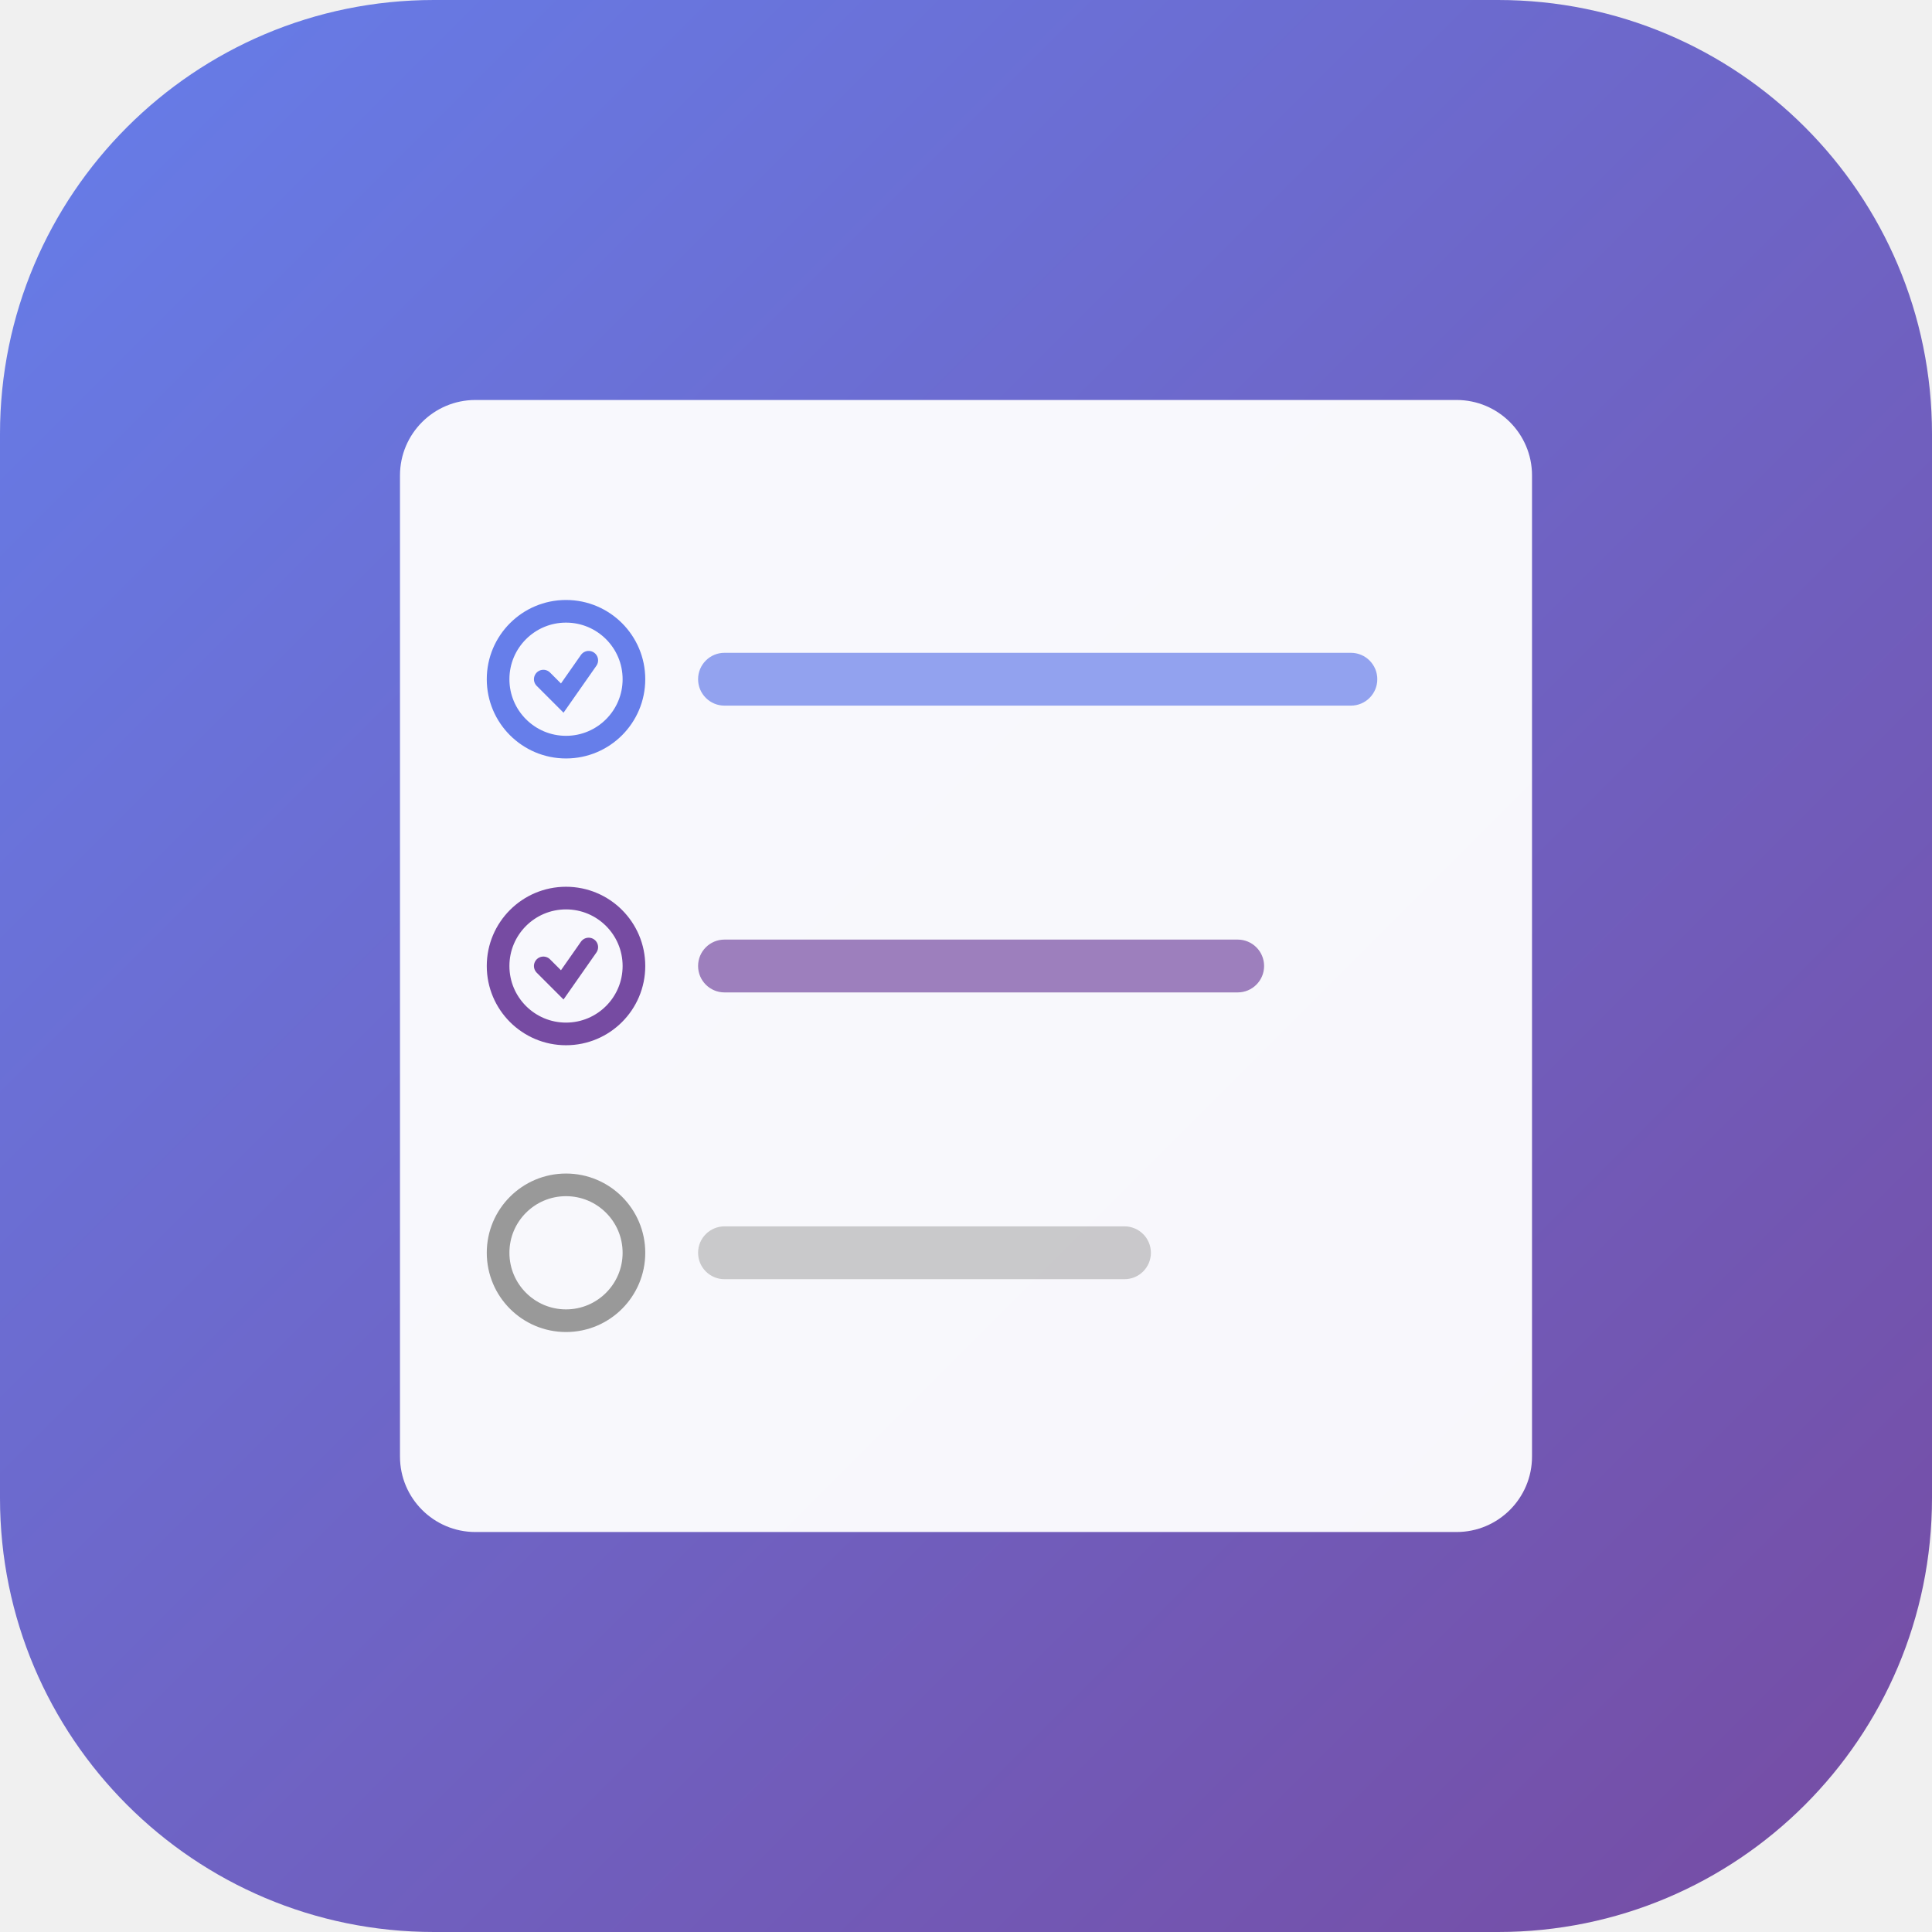
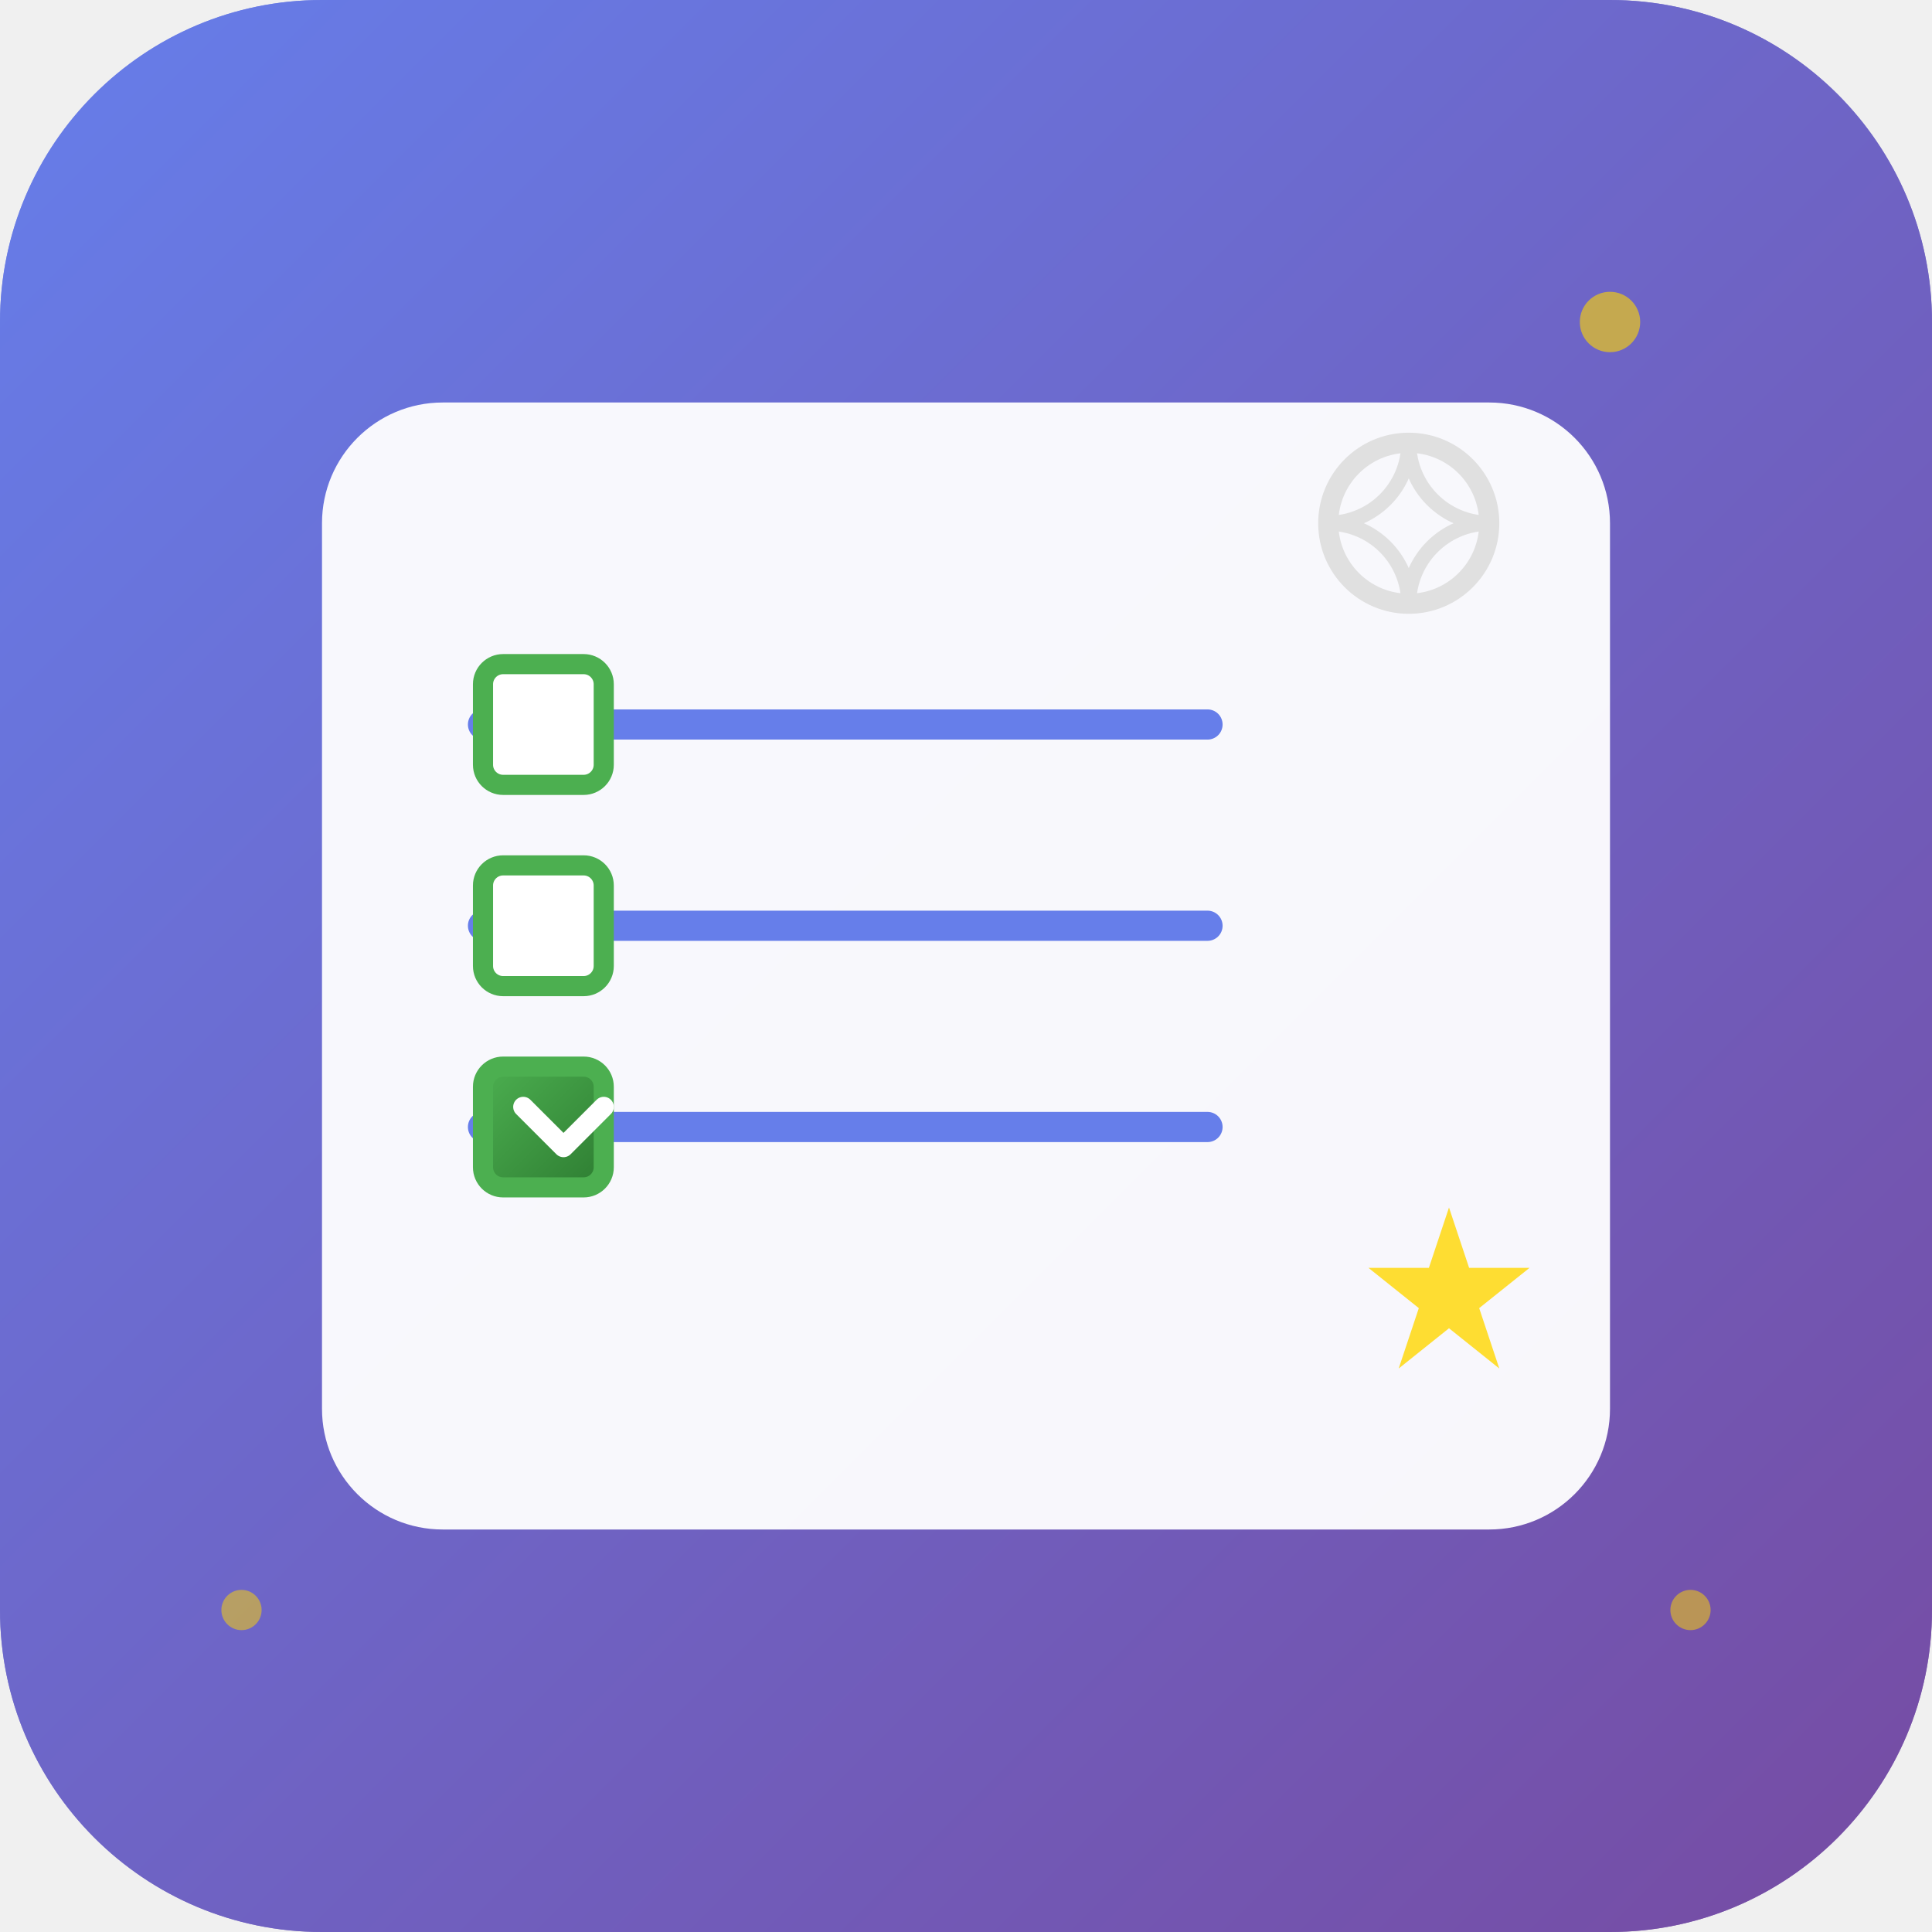
- <svg xmlns="http://www.w3.org/2000/svg" width="512" height="512" viewBox="0 0 512 512">
+ <svg xmlns="http://www.w3.org/2000/svg" width="192" height="192" viewBox="0 0 192 192" fill="none">
  <defs>
-     <linearGradient id="gradient" x1="0%" y1="0%" x2="100%" y2="100%">
+     <linearGradient id="bgGradient" x1="0%" y1="0%" x2="100%" y2="100%">
      <stop offset="0%" style="stop-color:#667eea;stop-opacity:1" />
      <stop offset="100%" style="stop-color:#764ba2;stop-opacity:1" />
    </linearGradient>
+     <linearGradient id="checkGradient" x1="0%" y1="0%" x2="100%" y2="100%">
+       <stop offset="0%" style="stop-color:#4CAF50;stop-opacity:1" />
+       <stop offset="100%" style="stop-color:#2E7D32;stop-opacity:1" />
+     </linearGradient>
  </defs>
-   <rect width="512" height="512" rx="115" fill="url(#gradient)" />
-   <rect x="106" y="106" width="300" height="300" rx="20" fill="white" opacity="0.95" />
-   <circle cx="150" cy="180" r="18" fill="none" stroke="#667eea" stroke-width="6" />
-   <path d="M 144 180 L 149 185 L 156 175" fill="none" stroke="#667eea" stroke-width="5" stroke-linecap="round" />
-   <rect x="185" y="173" width="180" height="14" rx="7" fill="#667eea" opacity="0.7" />
-   <circle cx="150" cy="256" r="18" fill="none" stroke="#764ba2" stroke-width="6" />
-   <path d="M 144 256 L 149 261 L 156 251" fill="none" stroke="#764ba2" stroke-width="5" stroke-linecap="round" />
-   <rect x="185" y="249" width="150" height="14" rx="7" fill="#764ba2" opacity="0.7" />
-   <circle cx="150" cy="332" r="18" fill="none" stroke="#999" stroke-width="6" />
-   <rect x="185" y="325" width="120" height="14" rx="7" fill="#999" opacity="0.5" />
+   <rect width="192" height="192" rx="32" fill="url(#bgGradient)" />
+   <rect width="192" height="192" rx="32" fill="url(#bgGradient)" opacity="0.8" />
+   <rect x="32" y="40" width="128" height="112" rx="12" fill="white" opacity="0.95" />
+   <circle cx="140" cy="52" r="8" fill="none" stroke="#E0E0E0" stroke-width="2" />
+   <path d="M 140 44 A 8 8 0 0 1 132 52 A 8 8 0 0 1 140 60 A 8 8 0 0 1 148 52 A 8 8 0 0 1 140 44" fill="none" stroke="#E0E0E0" stroke-width="1.5" />
+   <line x1="48" y1="72" x2="120" y2="72" stroke="#667eea" stroke-width="3" stroke-linecap="round" />
+   <line x1="48" y1="92" x2="120" y2="92" stroke="#667eea" stroke-width="3" stroke-linecap="round" />
+   <line x1="48" y1="112" x2="120" y2="112" stroke="#667eea" stroke-width="3" stroke-linecap="round" />
+   <rect x="48" y="66" width="12" height="12" rx="2" fill="white" stroke="#4CAF50" stroke-width="2" />
+   <rect x="48" y="86" width="12" height="12" rx="2" fill="white" stroke="#4CAF50" stroke-width="2" />
+   <rect x="48" y="106" width="12" height="12" rx="2" fill="url(#checkGradient)" stroke="#4CAF50" stroke-width="2" />
+   <path d="M 52 110 L 56 114 L 60 110" stroke="white" stroke-width="2" stroke-linecap="round" stroke-linejoin="round" />
+   <path d="M 144 120 L 146 126 L 152 126 L 147 130 L 149 136 L 144 132 L 139 136 L 141 130 L 136 126 L 142 126 Z" fill="#FFD700" opacity="0.8" />
+   <circle cx="160" cy="32" r="3" fill="#FFD700" opacity="0.6" />
+   <circle cx="24" cy="160" r="2" fill="#FFD700" opacity="0.5" />
+   <circle cx="168" cy="160" r="2" fill="#FFD700" opacity="0.5" />
</svg>
